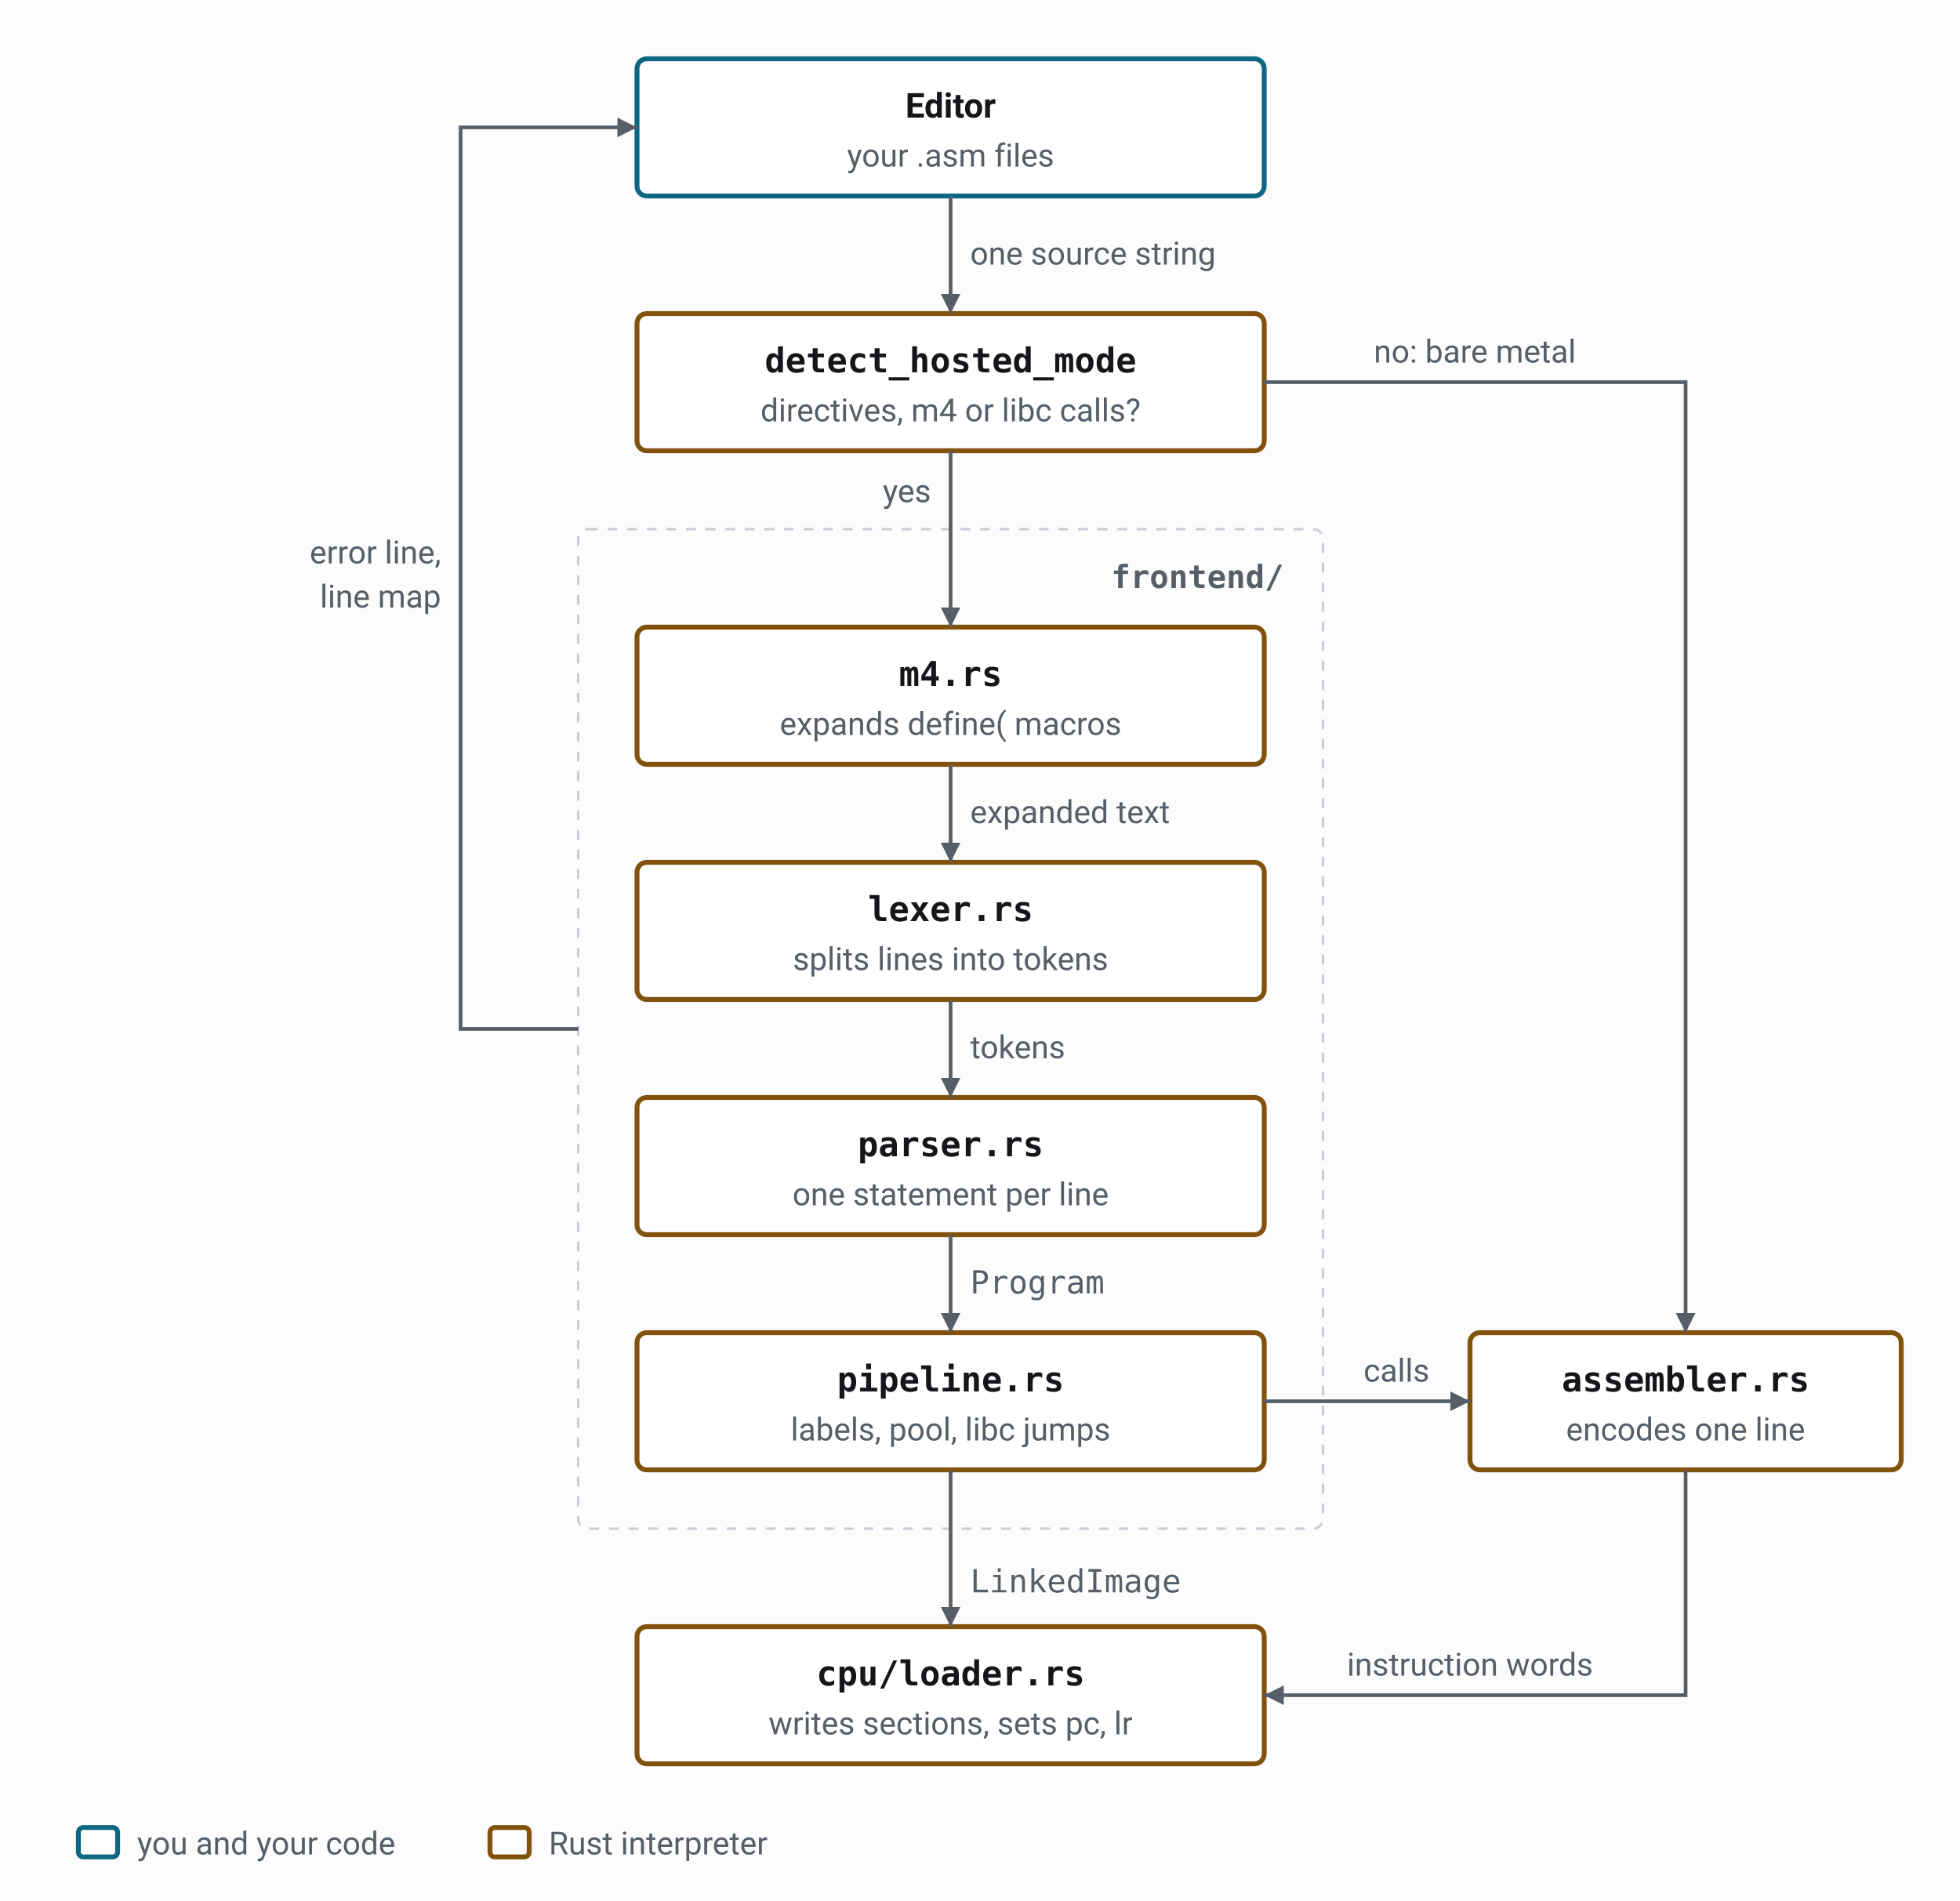
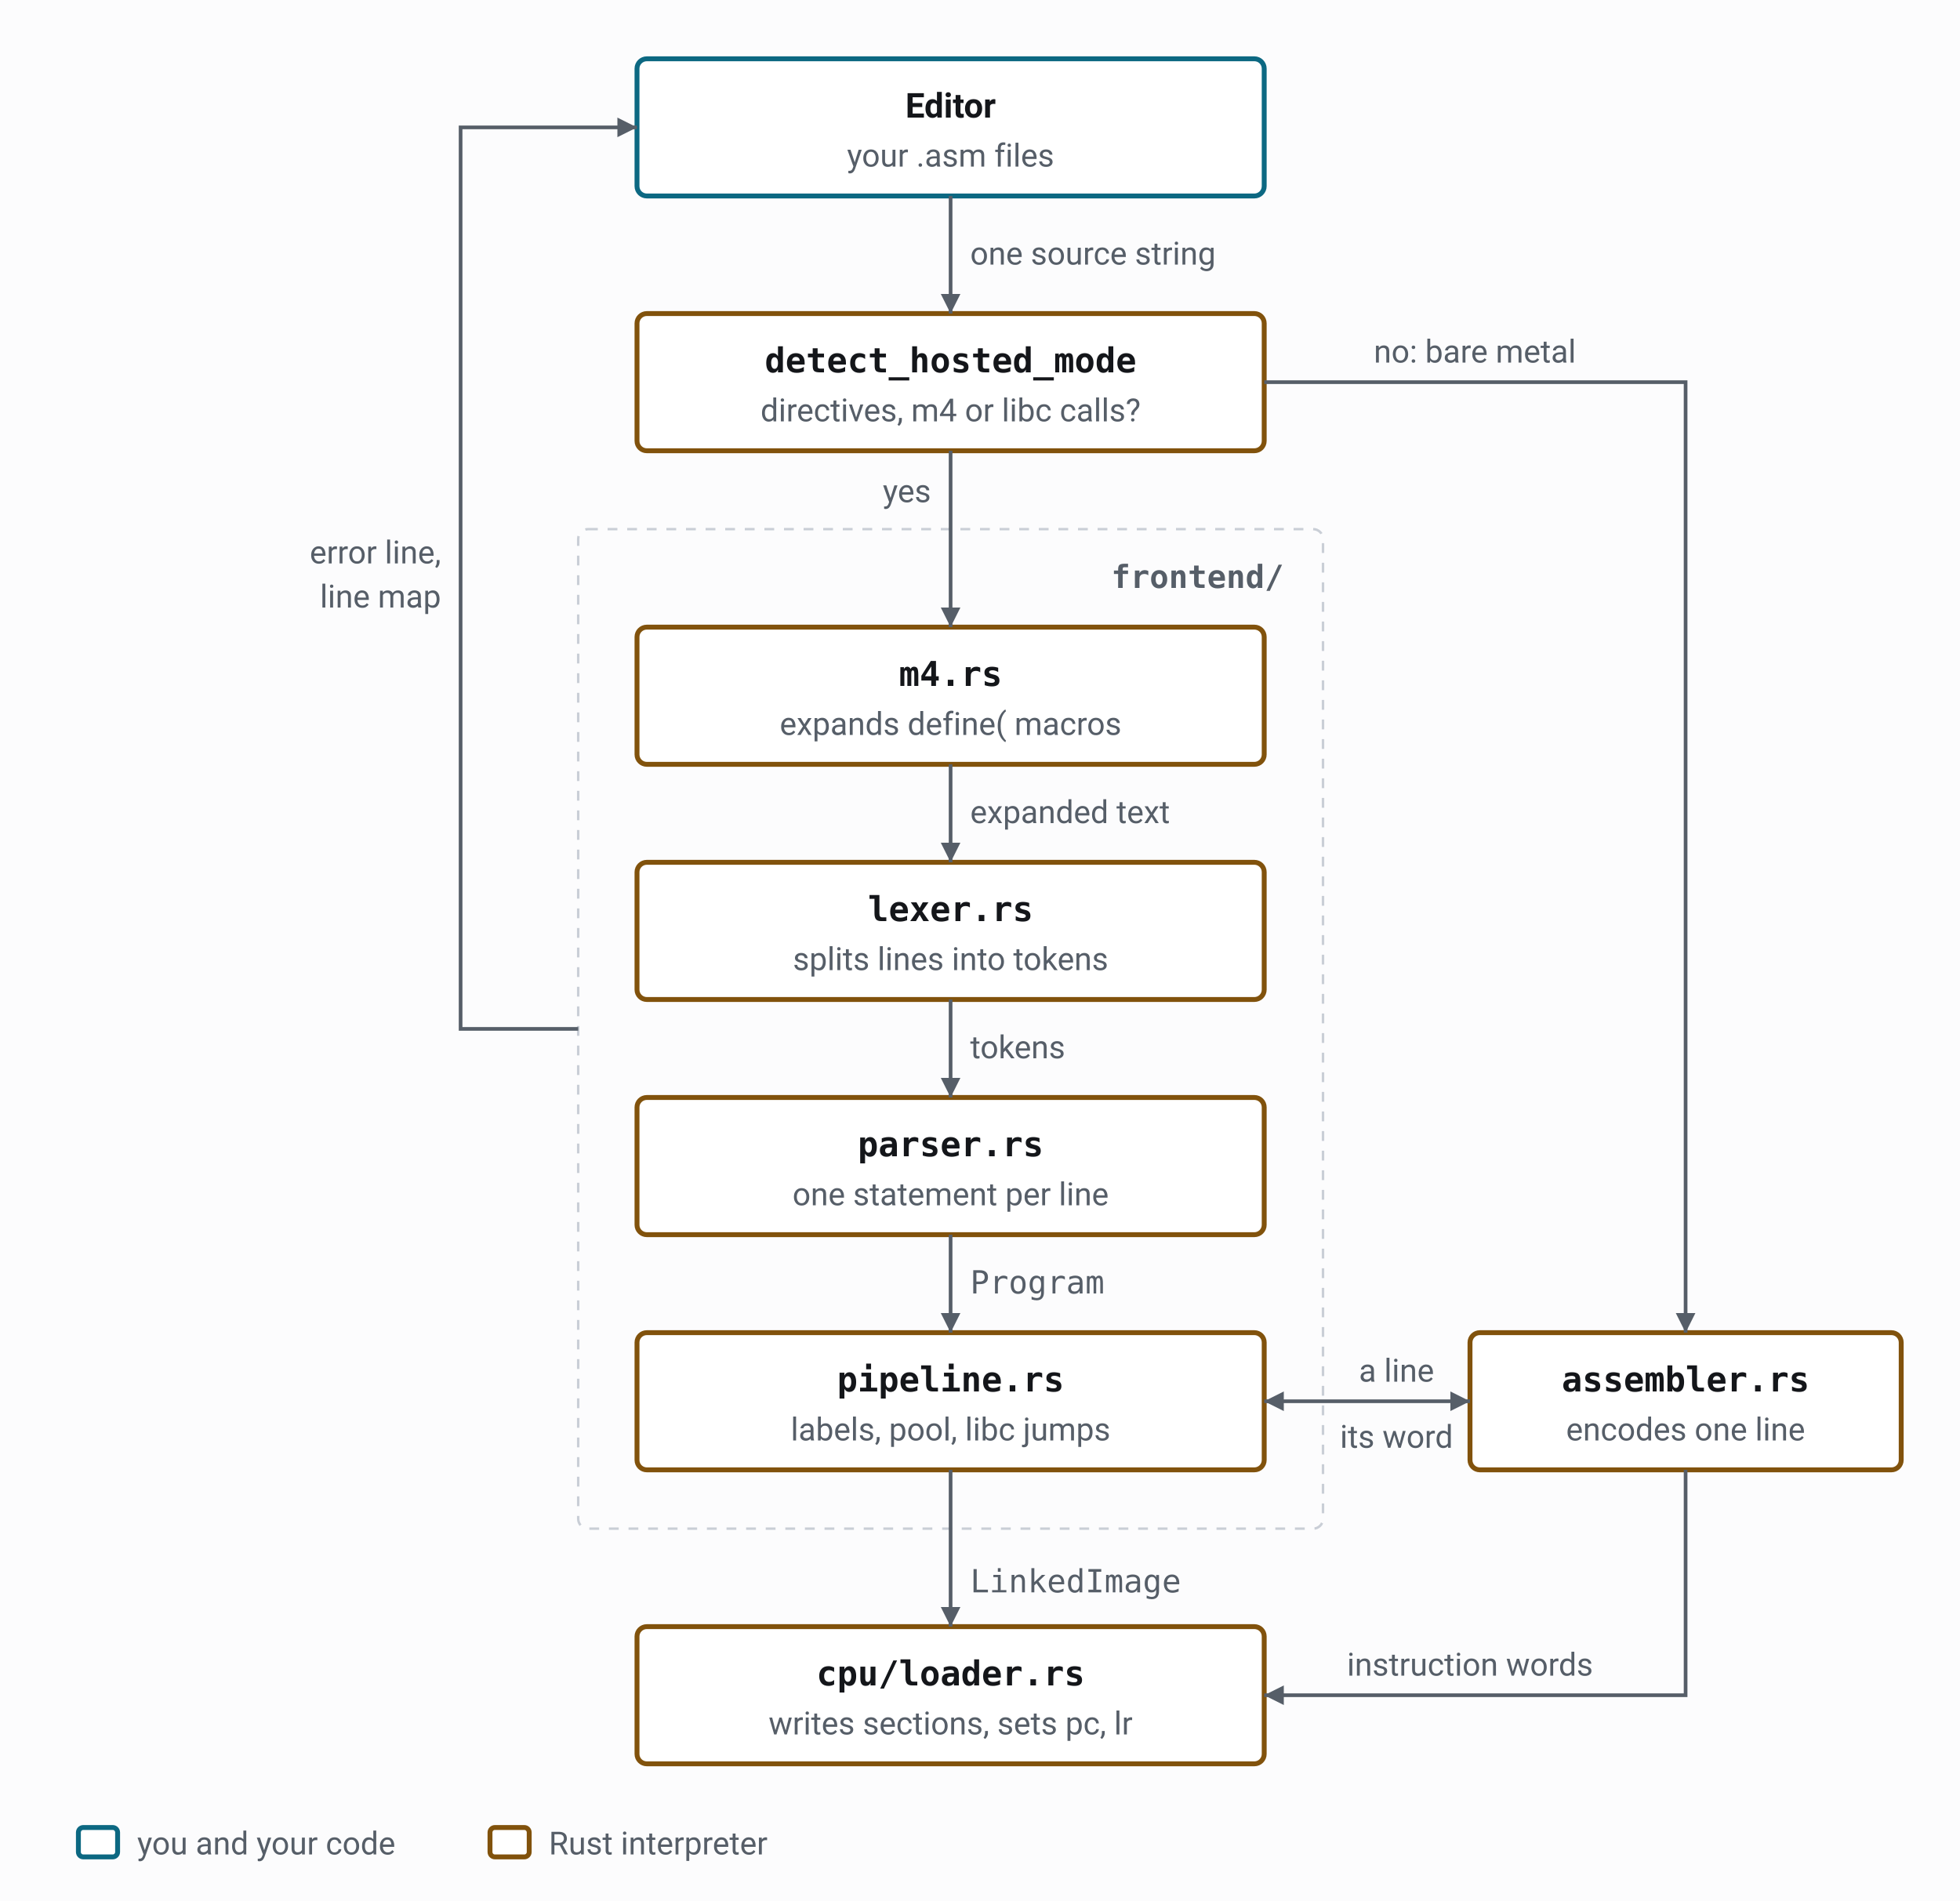
<svg xmlns="http://www.w3.org/2000/svg" width="800" height="776" viewBox="0 0 800 776" role="img" aria-labelledby="title" font-family="ui-sans-serif, system-ui, -apple-system, 'Segoe UI', Roboto, Helvetica, Arial, sans-serif" font-size="13">
  <defs>
    <marker id="arrow" viewBox="0 0 10 10" refX="10" refY="5" markerWidth="8" markerHeight="8" markerUnits="userSpaceOnUse" orient="auto-start-reverse">
      <path d="M0 0L10 5L0 10z" fill="#565E68" />
    </marker>
  </defs>
  <rect width="800" height="776" fill="#FCFCFD" />
  <rect x="236" y="216" width="304" height="408" rx="4" fill="none" stroke="#C9CED6" stroke-width="1" stroke-dasharray="4 4" />
  <text x="524" y="240" text-anchor="end" font-family="ui-monospace, SFMono-Regular, Menlo, Consolas, monospace" font-weight="600" fill="#565E68">frontend/</text>
  <rect x="260" y="24" width="256" height="56" rx="4" fill="#FFFFFF" stroke="#0C6882" stroke-width="2" />
  <text x="388" y="48" text-anchor="middle" font-size="14" font-weight="600" fill="#14161A">Editor</text>
  <text x="388" y="68" text-anchor="middle" fill="#565E68">your .asm files</text>
  <rect x="260" y="128" width="256" height="56" rx="4" fill="#FFFFFF" stroke="#81520C" stroke-width="2" />
  <text x="388" y="152" text-anchor="middle" font-family="ui-monospace, SFMono-Regular, Menlo, Consolas, monospace" font-size="14" font-weight="600" fill="#14161A">detect_hosted_mode</text>
  <text x="388" y="172" text-anchor="middle" fill="#565E68">directives, m4 or libc calls?</text>
  <rect x="260" y="256" width="256" height="56" rx="4" fill="#FFFFFF" stroke="#81520C" stroke-width="2" />
  <text x="388" y="280" text-anchor="middle" font-family="ui-monospace, SFMono-Regular, Menlo, Consolas, monospace" font-size="14" font-weight="600" fill="#14161A">m4.rs</text>
  <text x="388" y="300" text-anchor="middle" fill="#565E68">expands define( macros</text>
  <rect x="260" y="352" width="256" height="56" rx="4" fill="#FFFFFF" stroke="#81520C" stroke-width="2" />
  <text x="388" y="376" text-anchor="middle" font-family="ui-monospace, SFMono-Regular, Menlo, Consolas, monospace" font-size="14" font-weight="600" fill="#14161A">lexer.rs</text>
  <text x="388" y="396" text-anchor="middle" fill="#565E68">splits lines into tokens</text>
  <rect x="260" y="448" width="256" height="56" rx="4" fill="#FFFFFF" stroke="#81520C" stroke-width="2" />
  <text x="388" y="472" text-anchor="middle" font-family="ui-monospace, SFMono-Regular, Menlo, Consolas, monospace" font-size="14" font-weight="600" fill="#14161A">parser.rs</text>
  <text x="388" y="492" text-anchor="middle" fill="#565E68">one statement per line</text>
  <rect x="260" y="544" width="256" height="56" rx="4" fill="#FFFFFF" stroke="#81520C" stroke-width="2" />
  <text x="388" y="568" text-anchor="middle" font-family="ui-monospace, SFMono-Regular, Menlo, Consolas, monospace" font-size="14" font-weight="600" fill="#14161A">pipeline.rs</text>
  <text x="388" y="588" text-anchor="middle" fill="#565E68">labels, pool, libc jumps</text>
  <rect x="260" y="664" width="256" height="56" rx="4" fill="#FFFFFF" stroke="#81520C" stroke-width="2" />
  <text x="388" y="688" text-anchor="middle" font-family="ui-monospace, SFMono-Regular, Menlo, Consolas, monospace" font-size="14" font-weight="600" fill="#14161A">cpu/loader.rs</text>
  <text x="388" y="708" text-anchor="middle" fill="#565E68">writes sections, sets pc, lr</text>
  <rect x="600" y="544" width="176" height="56" rx="4" fill="#FFFFFF" stroke="#81520C" stroke-width="2" />
  <text x="688" y="568" text-anchor="middle" font-family="ui-monospace, SFMono-Regular, Menlo, Consolas, monospace" font-size="14" font-weight="600" fill="#14161A">assembler.rs</text>
  <text x="688" y="588" text-anchor="middle" fill="#565E68">encodes one line</text>
  <path d="M388 80V128" fill="none" stroke="#565E68" stroke-width="1.5" marker-end="url(#arrow)" />
  <text x="396" y="108" fill="#565E68">one source string</text>
  <path d="M388 184V256" fill="none" stroke="#565E68" stroke-width="1.5" marker-end="url(#arrow)" />
  <text x="380" y="205" text-anchor="end" fill="#565E68">yes</text>
  <path d="M388 312V352" fill="none" stroke="#565E68" stroke-width="1.5" marker-end="url(#arrow)" />
  <text x="396" y="336" fill="#565E68">expanded text</text>
  <path d="M388 408V448" fill="none" stroke="#565E68" stroke-width="1.5" marker-end="url(#arrow)" />
  <text x="396" y="432" fill="#565E68">tokens</text>
  <path d="M388 504V544" fill="none" stroke="#565E68" stroke-width="1.5" marker-end="url(#arrow)" />
  <text x="396" y="528" font-family="ui-monospace, SFMono-Regular, Menlo, Consolas, monospace" fill="#565E68">Program</text>
  <path d="M388 600V664" fill="none" stroke="#565E68" stroke-width="1.5" marker-end="url(#arrow)" />
  <text x="396" y="650" font-family="ui-monospace, SFMono-Regular, Menlo, Consolas, monospace" fill="#565E68">LinkedImage</text>
  <path d="M516 156H688V544" fill="none" stroke="#565E68" stroke-width="1.5" marker-end="url(#arrow)" />
  <text x="602" y="148" text-anchor="middle" fill="#565E68">no: bare metal</text>
-   <path d="M516 572H600" fill="none" stroke="#565E68" stroke-width="1.5" marker-end="url(#arrow)" />
-   <text x="570" y="564" text-anchor="middle" fill="#565E68">calls</text>
+   <path d="M516 572H600" fill="none" stroke="#565E68" stroke-width="1.5" marker-start="url(#arrow)" marker-end="url(#arrow)" />
+   <text x="570" y="564" text-anchor="middle" fill="#565E68">a line</text>
+   <text x="570" y="591" text-anchor="middle" fill="#565E68">its word</text>
  <path d="M688 600V692H516" fill="none" stroke="#565E68" stroke-width="1.5" marker-end="url(#arrow)" />
  <text x="600" y="684" text-anchor="middle" fill="#565E68">instruction words</text>
  <path d="M236 420H188V52H260" fill="none" stroke="#565E68" stroke-width="1.5" marker-end="url(#arrow)" />
  <text x="180" y="230" text-anchor="end" fill="#565E68">error line,</text>
  <text x="180" y="248" text-anchor="end" fill="#565E68">line map</text>
  <rect x="32" y="746" width="16" height="12" rx="2" fill="#FFFFFF" stroke="#0C6882" stroke-width="2" />
  <text x="56" y="757" fill="#565E68">you and your code</text>
  <rect x="200" y="746" width="16" height="12" rx="2" fill="#FFFFFF" stroke="#81520C" stroke-width="2" />
  <text x="224" y="757" fill="#565E68">Rust interpreter</text>
</svg>
